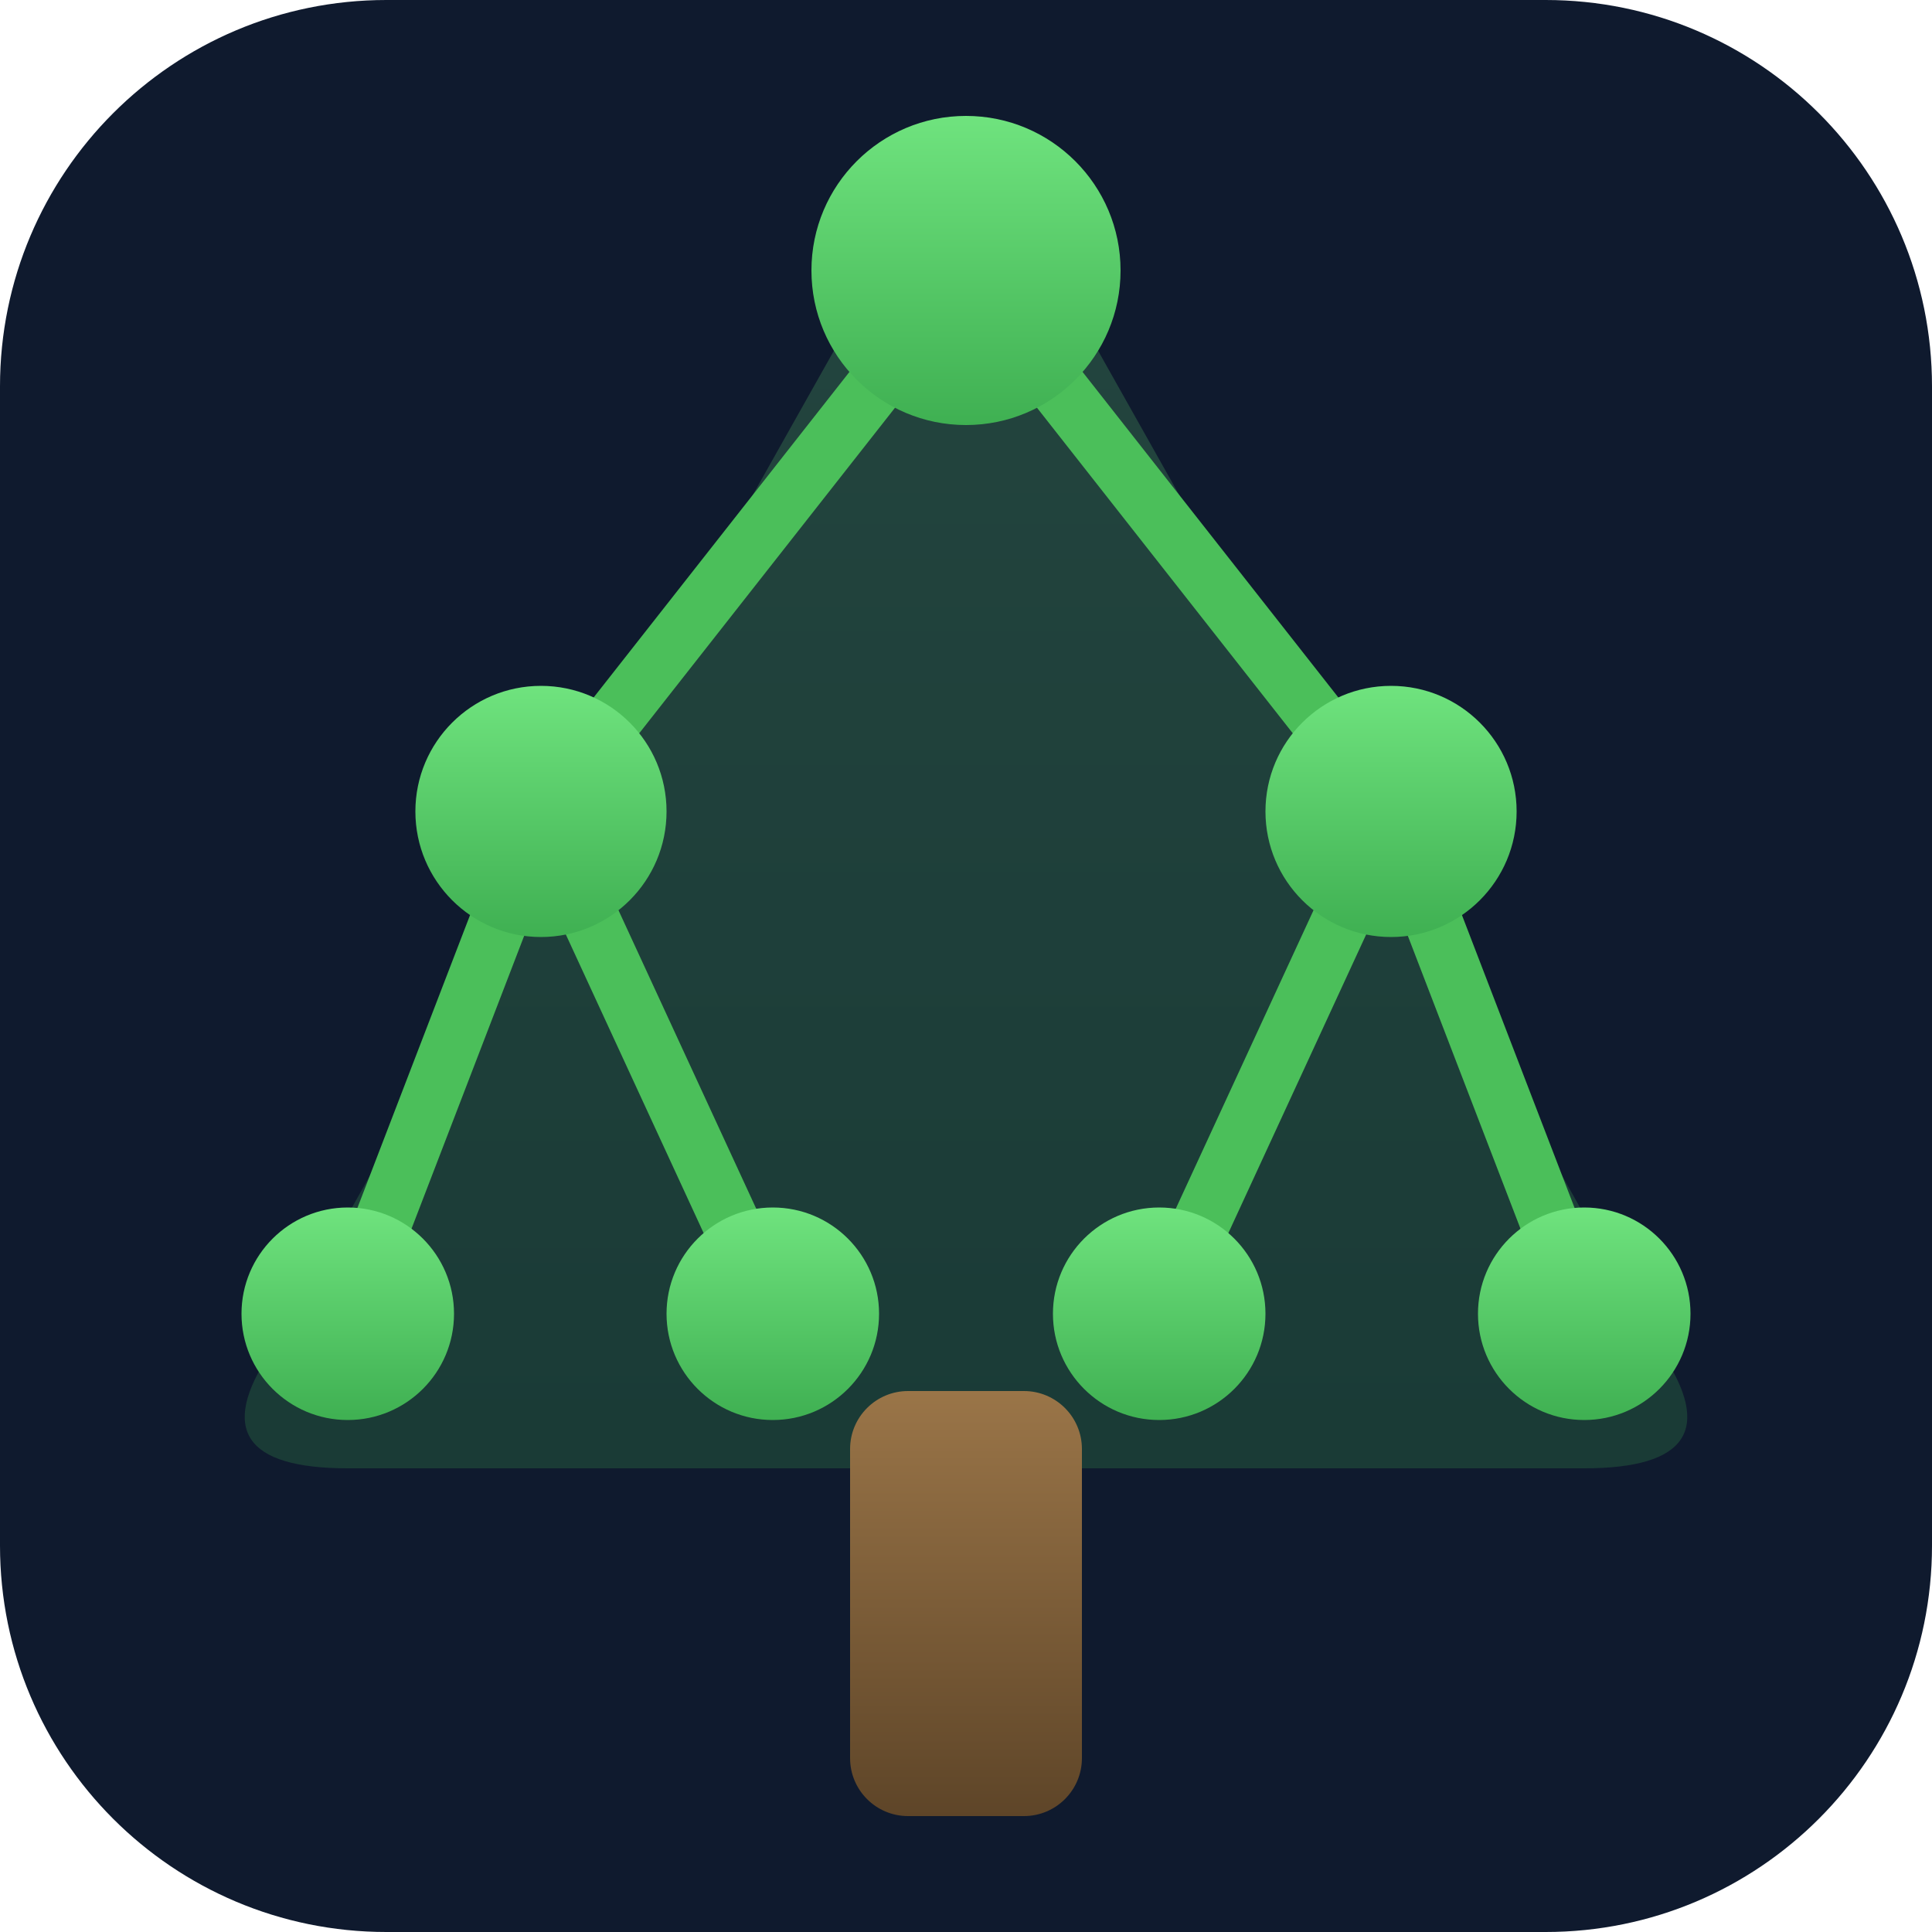
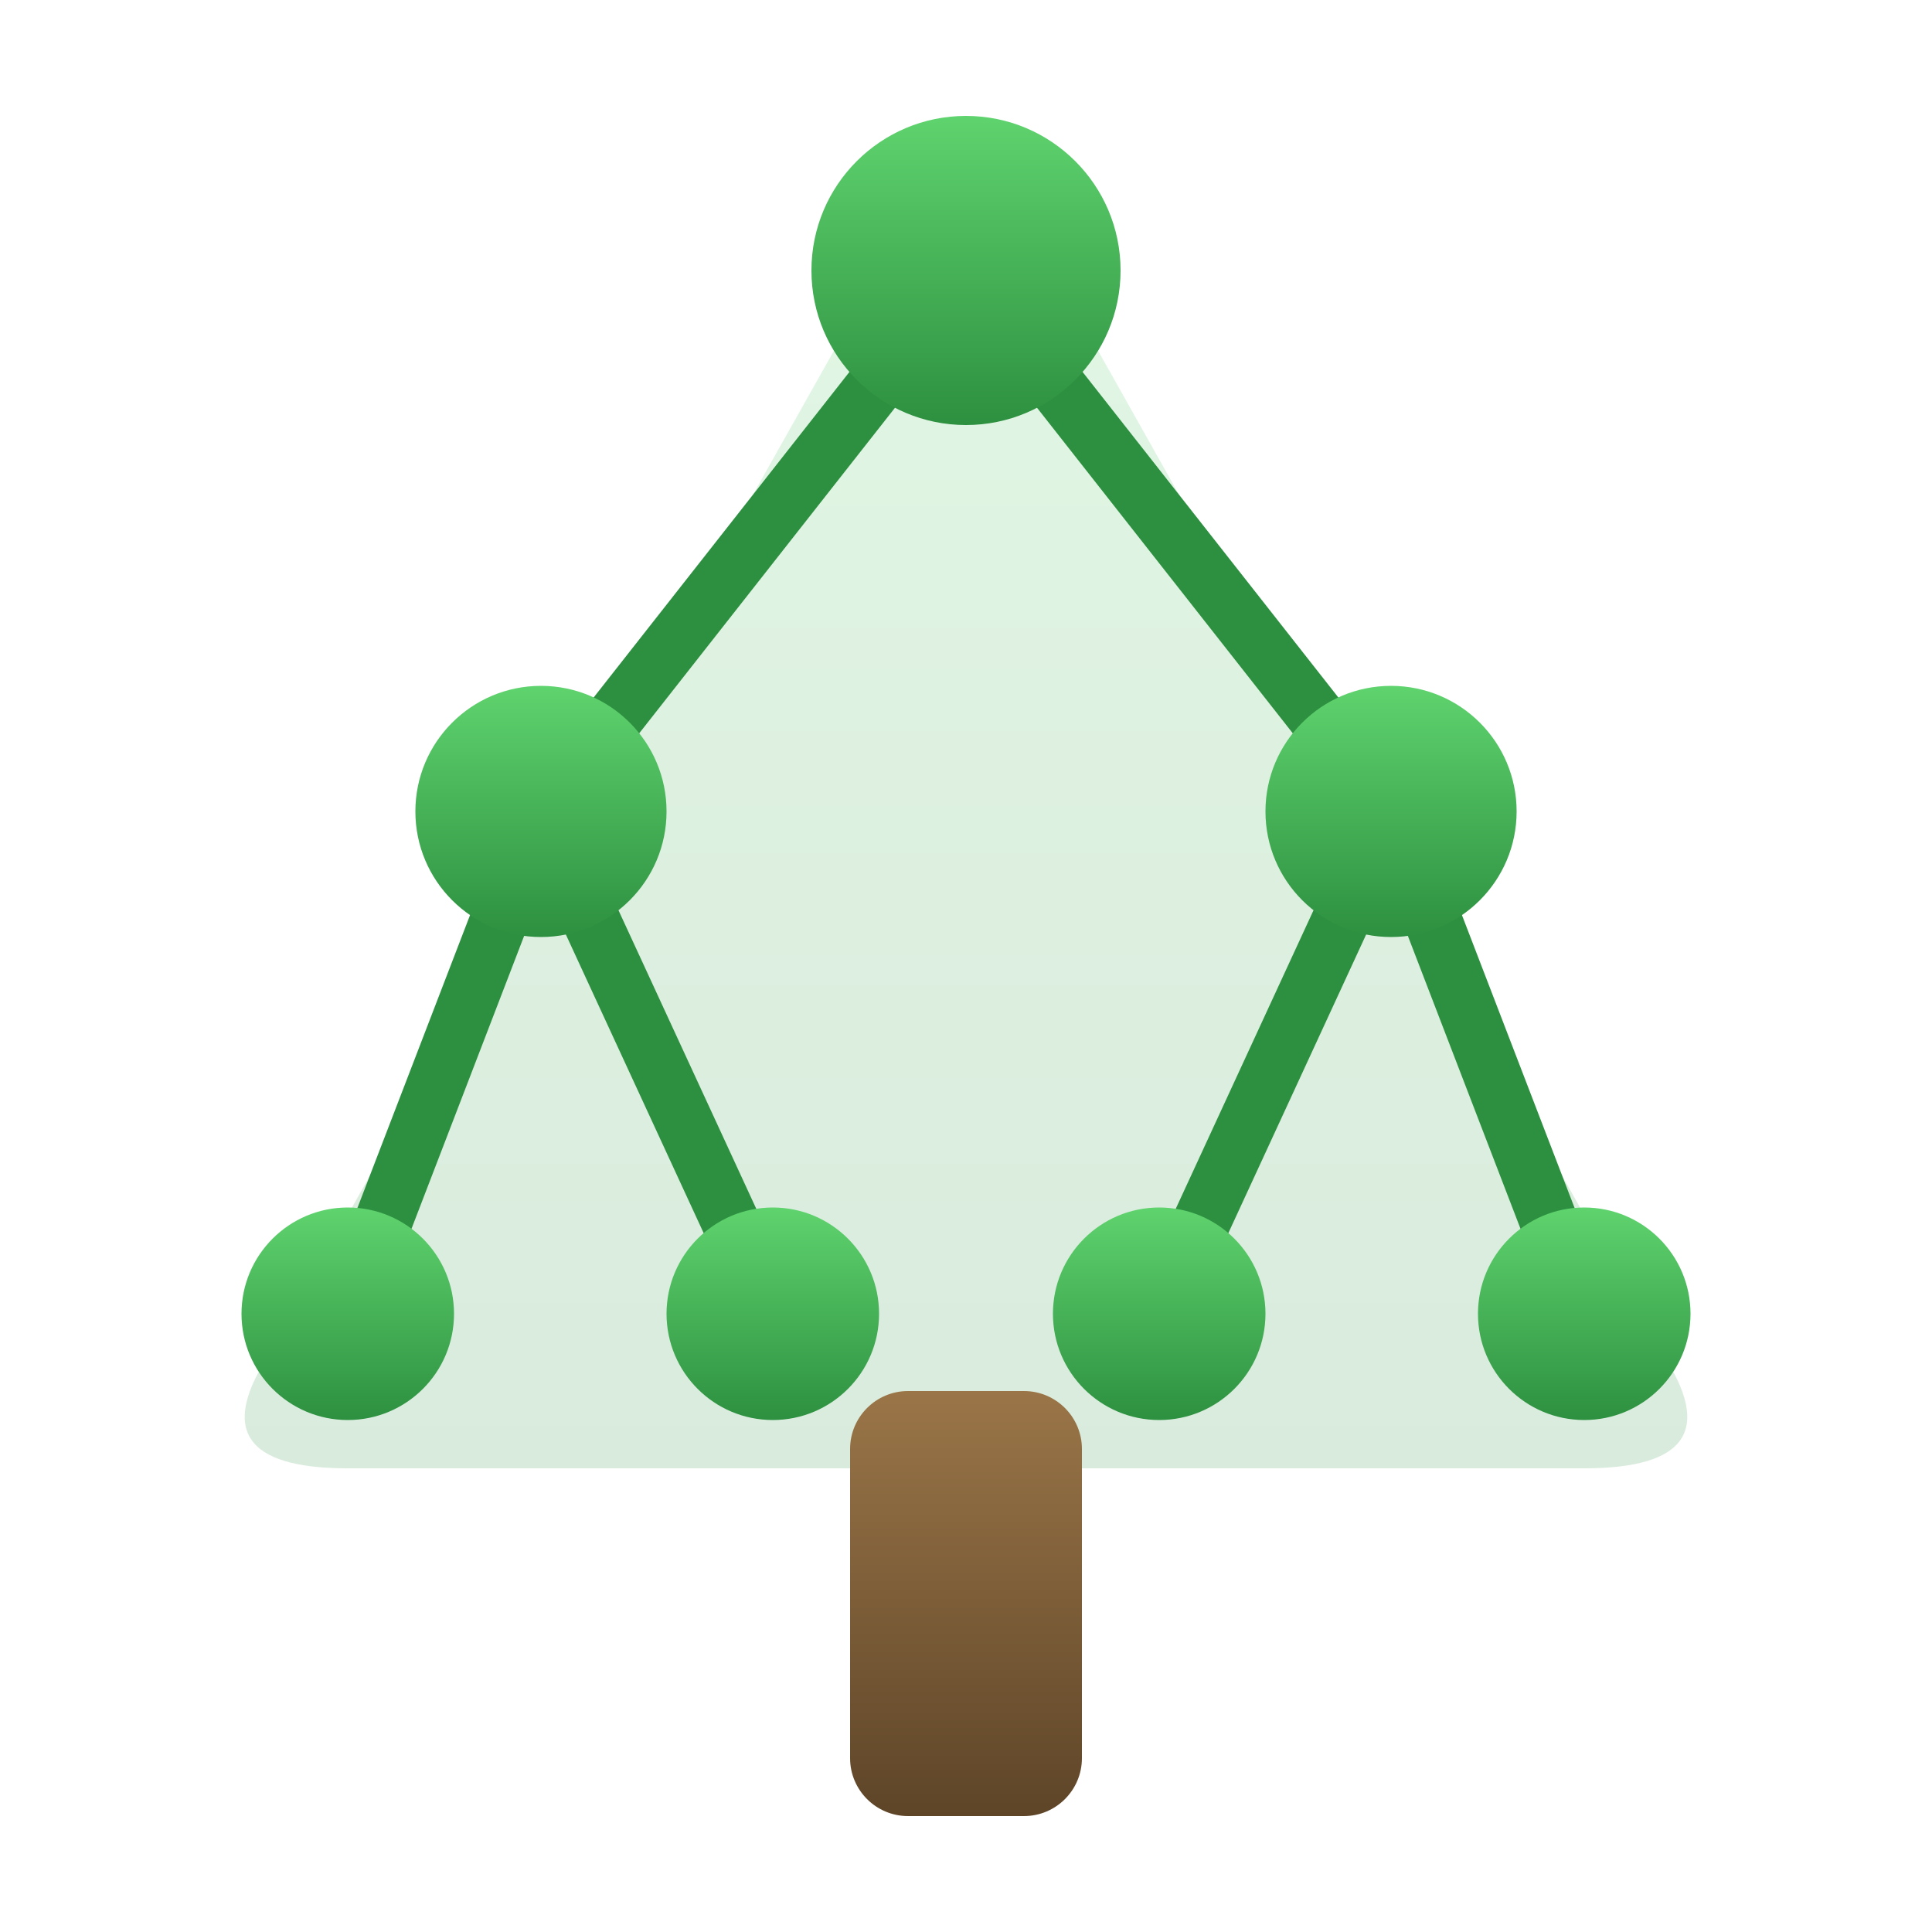
<svg xmlns="http://www.w3.org/2000/svg" viewBox="0 0 100 100">
  <defs>
    <linearGradient id="leaf" x1="0" y1="0" x2="0" y2="1">
-       <stop offset="0" stop-color="#6fe37e" />
-       <stop offset="1" stop-color="#3fb052" />
+       <stop offset="0" stop-color="#5fd36e" />
+       <stop offset="1" stop-color="#2d9040" />
    </linearGradient>
    <linearGradient id="trunk" x1="0" y1="0" x2="0" y2="1">
      <stop offset="0" stop-color="#9a7548" />
      <stop offset="1" stop-color="#5e4528" />
    </linearGradient>
  </defs>
-   <rect width="100" height="100" rx="20" fill="#0f1a2e" />
-   <path d="M50 6 L14 70 Q10 76 18 76 L82 76 Q90 76 86 70 Z" fill="url(#leaf)" opacity="0.22" />
-   <g stroke="#4bbf5a" stroke-width="3" stroke-linecap="round" fill="none">
+   <path d="M50 6 L14 70 Q10 76 18 76 L82 76 Q90 76 86 70 Z" fill="url(#leaf)" opacity="0.18" />
+   <g stroke="#2d9040" stroke-width="3" stroke-linecap="round" fill="none">
    <path d="M50 14 L28 42" />
    <path d="M50 14 L72 42" />
    <path d="M28 42 L18 68" />
    <path d="M28 42 L40 68" />
    <path d="M72 42 L60 68" />
    <path d="M72 42 L82 68" />
  </g>
  <circle cx="50" cy="14" r="8" fill="url(#leaf)" />
  <circle cx="28" cy="42" r="6.5" fill="url(#leaf)" />
  <circle cx="72" cy="42" r="6.5" fill="url(#leaf)" />
  <circle cx="18" cy="68" r="5.5" fill="url(#leaf)" />
  <circle cx="40" cy="68" r="5.5" fill="url(#leaf)" />
  <circle cx="60" cy="68" r="5.5" fill="url(#leaf)" />
  <circle cx="82" cy="68" r="5.5" fill="url(#leaf)" />
  <rect x="44" y="72" width="12" height="22" rx="3" fill="url(#trunk)" />
</svg>
